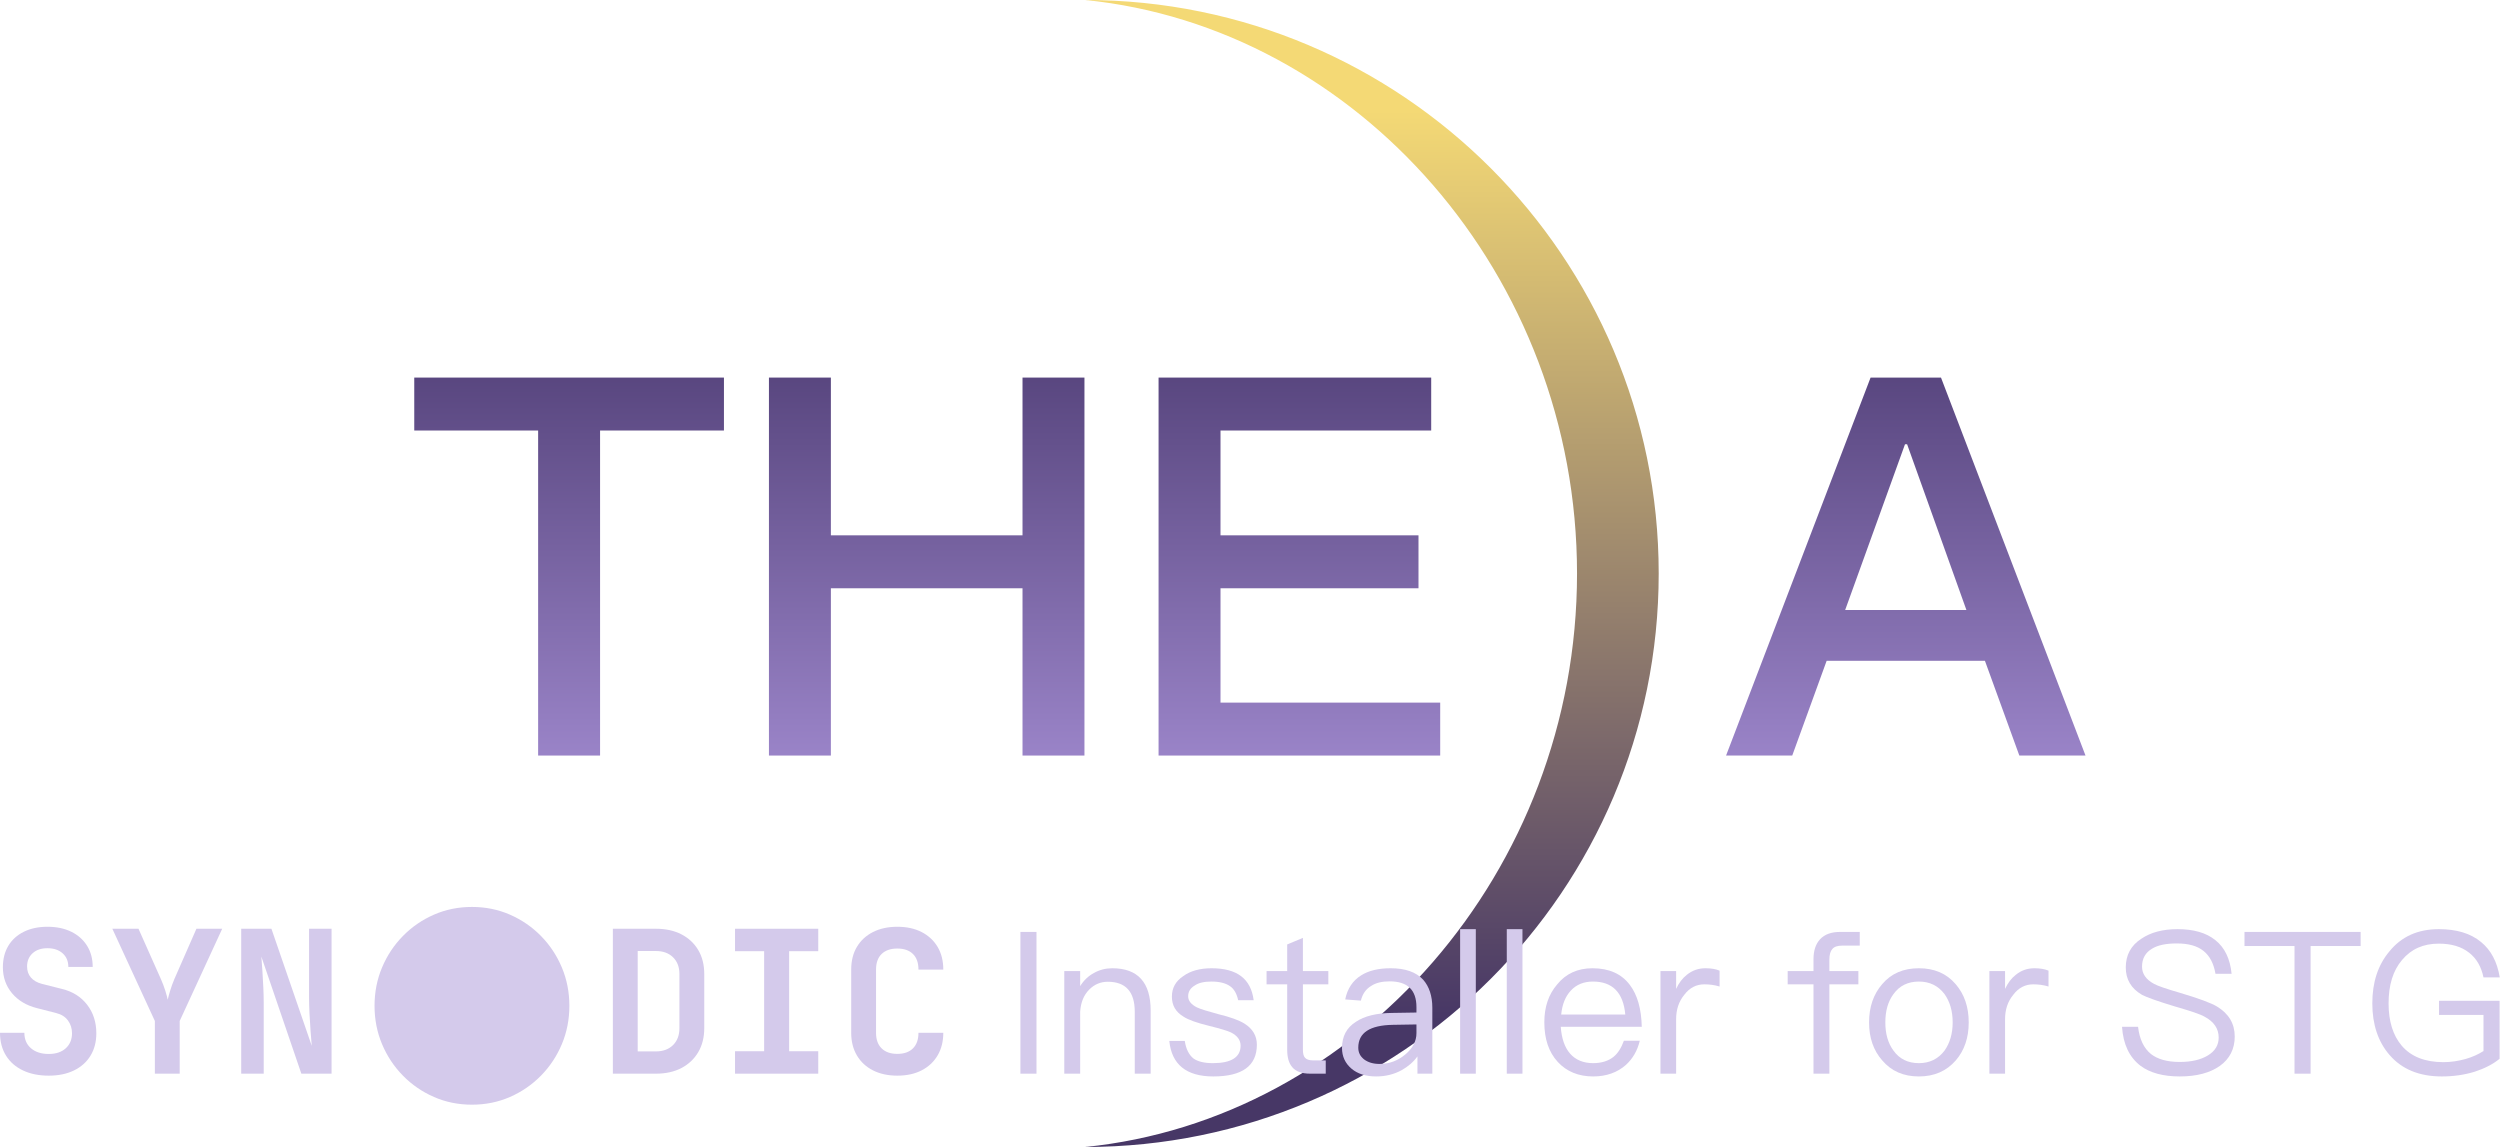
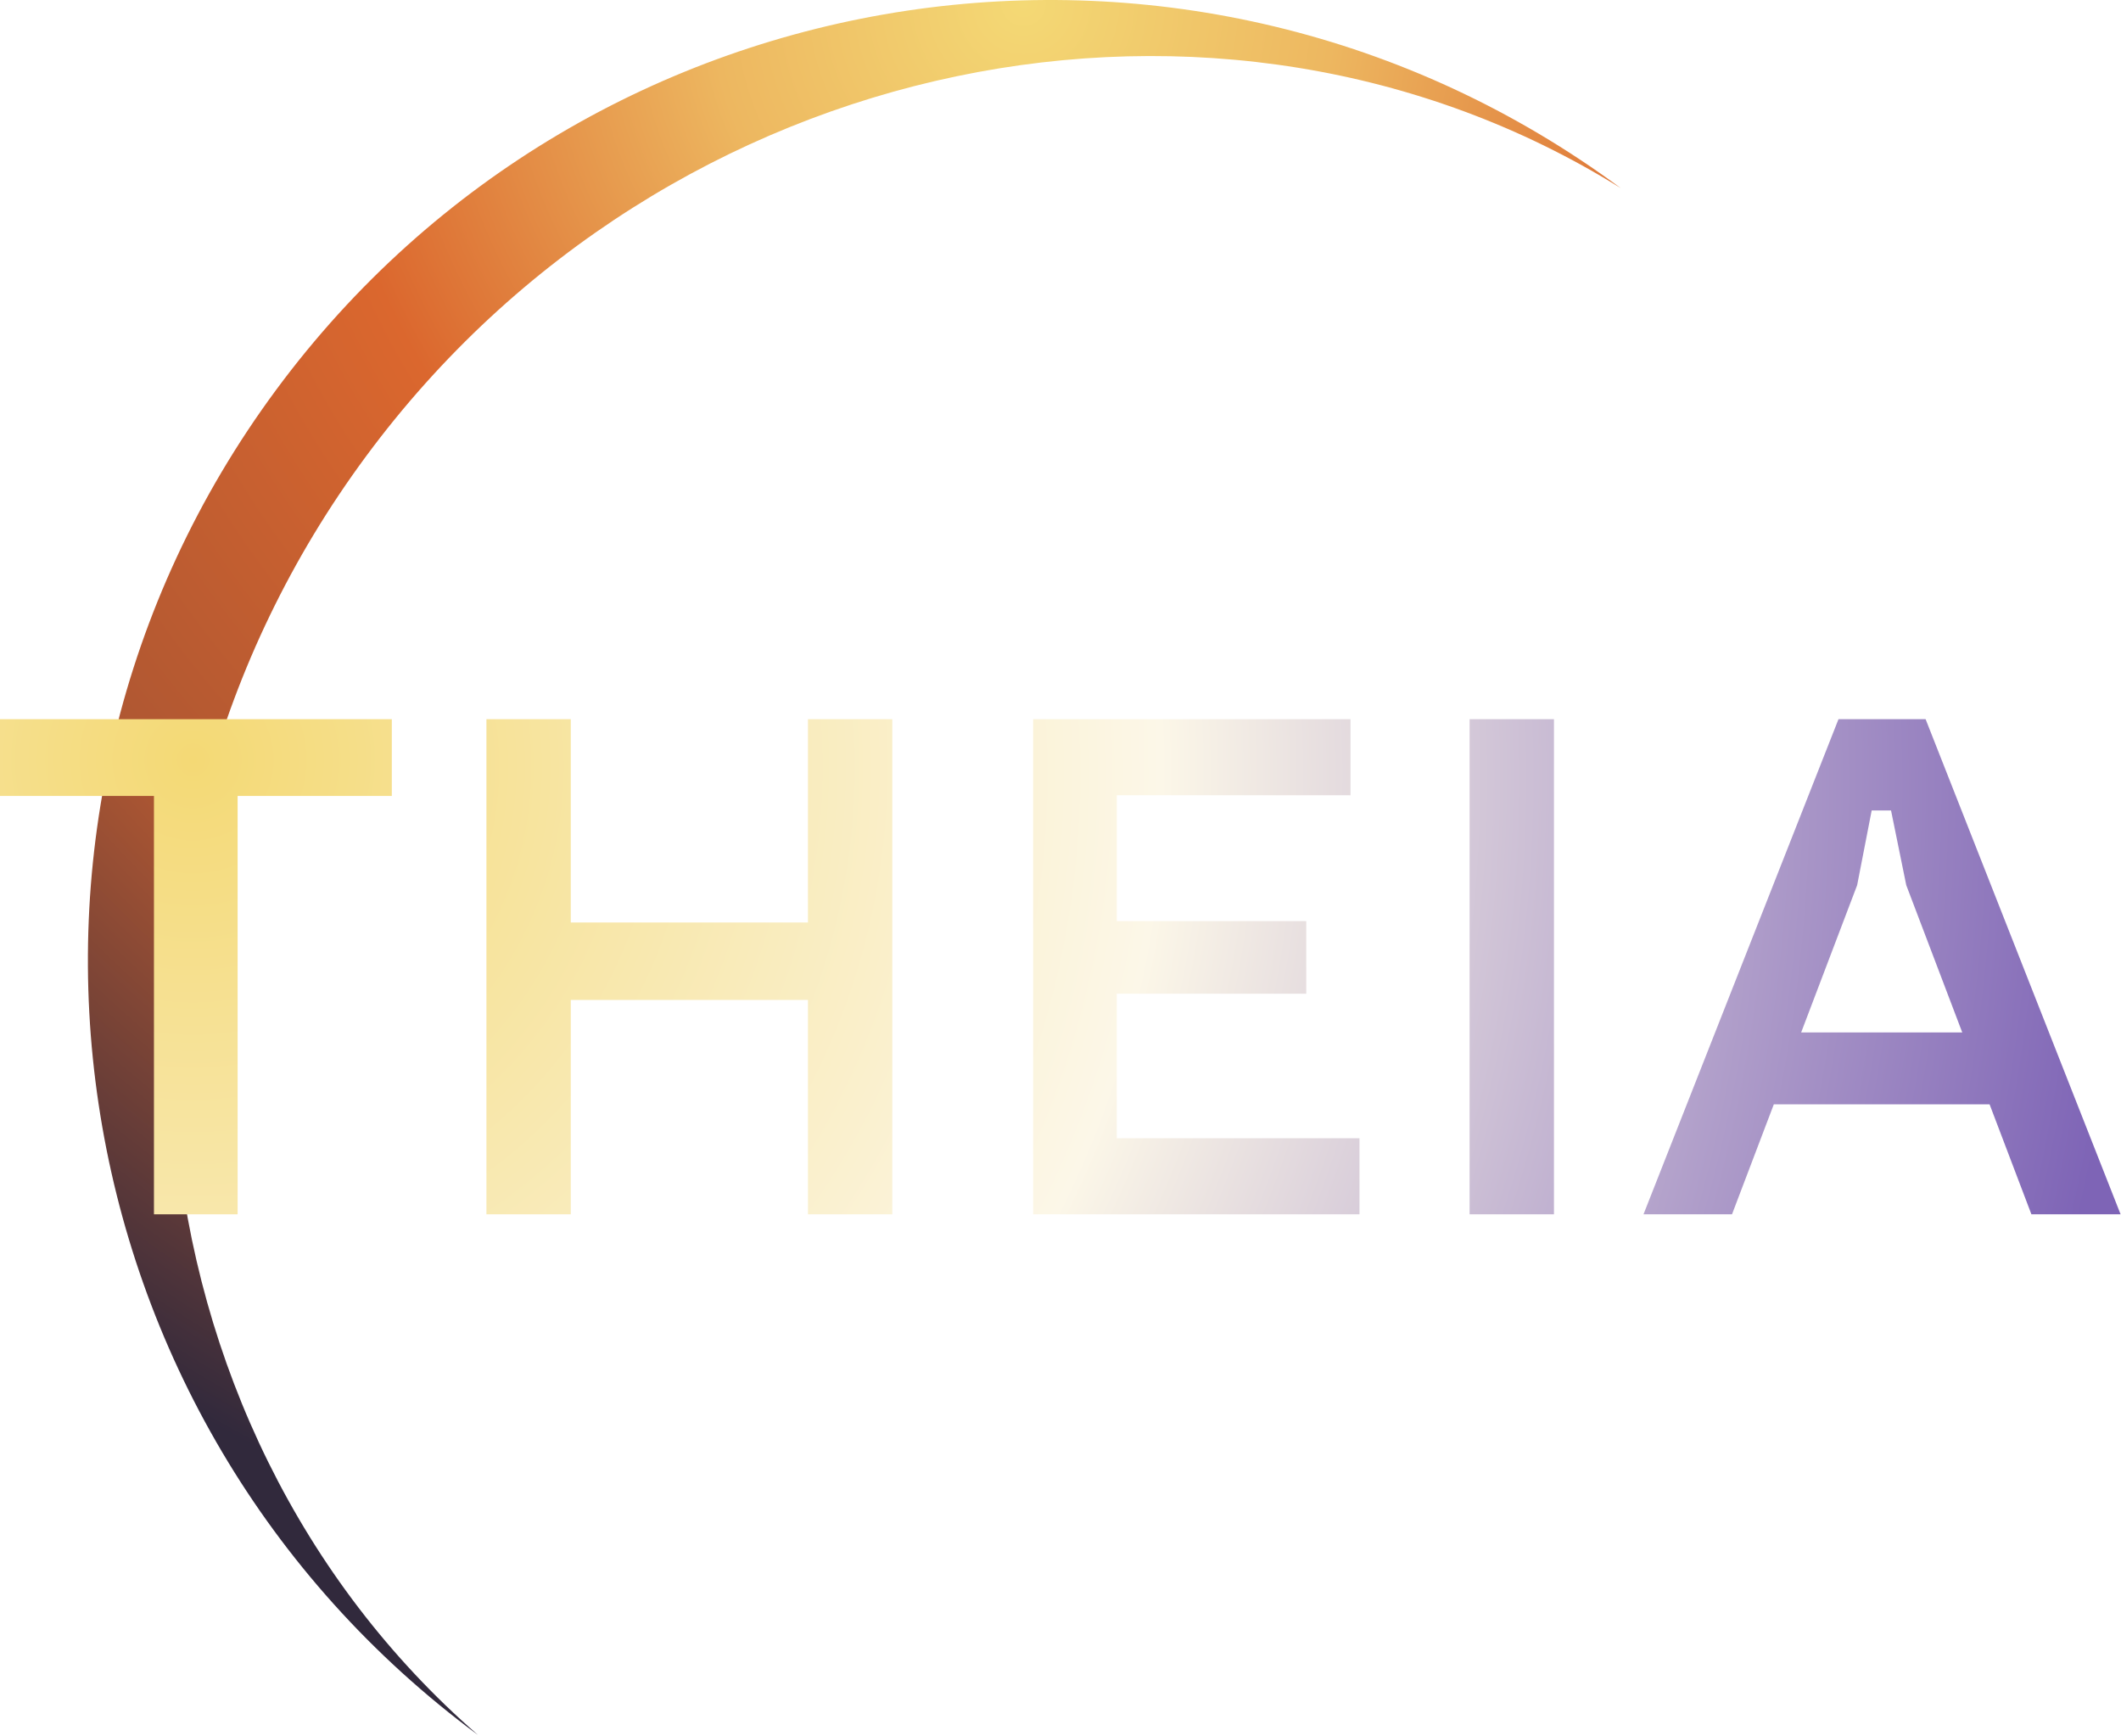
- <svg xmlns="http://www.w3.org/2000/svg" width="100%" height="100%" viewBox="0 0 1889 867" version="1.1" xml:space="preserve" style="fill-rule:evenodd;clip-rule:evenodd;stroke-linejoin:round;stroke-miterlimit:2;">
-   <g transform="matrix(4.16667,0,0,4.16667,-3055.59,-83.3333)">
-     <g id="THEIA-Label" transform="matrix(1,0,0,1,734.136,-23)">
-       <g transform="matrix(1,0,0,1,-119.096,31.4612)">
-         <path d="M193.424,80.01L193.424,89.61L215.888,89.61L215.888,148.554L227.12,148.554L227.12,89.61L249.584,89.61L249.584,80.01L193.424,80.01Z" style="fill:url(#_Linear1);fill-rule:nonzero;" />
-         <path d="M257.744,80.01L257.744,148.554L268.976,148.554L268.976,118.218L303.728,118.218L303.728,148.554L314.96,148.554L314.96,80.01L303.728,80.01L303.728,108.618L268.976,108.618L268.976,80.01L257.744,80.01Z" style="fill:url(#_Linear2);fill-rule:nonzero;" />
-         <path d="M328.4,80.01L328.4,148.554L379.472,148.554L379.472,138.954L339.632,138.954L339.632,118.218L375.536,118.218L375.536,108.618L339.632,108.618L339.632,89.61L377.84,89.61L377.84,80.01L328.4,80.01Z" style="fill:url(#_Linear3);fill-rule:nonzero;" />
-         <path d="M457.52,80.01L431.312,148.554L443.312,148.554L449.552,131.37L478.256,131.37L484.496,148.554L496.496,148.554L470.288,80.01L457.52,80.01ZM452.912,122.154L463.76,92.106L464.144,92.106L474.896,122.154L452.912,122.154Z" style="fill:url(#_Linear4);fill-rule:nonzero;" />
+ <svg xmlns="http://www.w3.org/2000/svg" width="100%" height="100%" viewBox="0 0 1227 1004" version="1.1" xml:space="preserve" style="fill-rule:evenodd;clip-rule:evenodd;stroke-linejoin:round;stroke-miterlimit:2;">
+   <g transform="matrix(4.16667,0,0,4.16667,-3390.82,-83.3333)">
+     <g transform="matrix(1,0,0,1,1,5)">
+       <g transform="matrix(0.596494,0.440755,-0.440755,0.596494,577.545,-227.057)">
+         <path d="M714,-78C626.205,-71.025 554.926,7.229 554.926,102C554.926,196.771 626.205,275.025 714,282C614.655,282 534,201.345 534,102C534,2.655 614.655,-78 714,-78Z" style="fill:url(#_Radial1);" />
      </g>
-       <g transform="matrix(-1,-1.22465e-16,1.22465e-16,-1,342,426)">
-         <path d="M146,175C96.775,179.937 56.811,224.838 56.811,279C56.811,333.162 96.775,378.063 146,383C88.601,383 42,336.399 42,279C42,221.601 88.601,175 146,175Z" style="fill:url(#_Linear5);" />
-       </g>
-       <g transform="matrix(1,0,0,1,-794.26,14.8085)">
-         <path d="M802.301,223.255C800.523,223.255 798.969,222.941 797.639,222.312C796.309,221.684 795.281,220.786 794.554,219.618C793.828,218.45 793.465,217.072 793.465,215.484L797.885,215.484C797.885,216.667 798.286,217.603 799.088,218.29C799.891,218.978 800.962,219.322 802.301,219.322C803.607,219.322 804.637,218.977 805.392,218.289C806.146,217.6 806.524,216.693 806.524,215.568C806.524,214.695 806.28,213.924 805.793,213.257C805.307,212.589 804.599,212.139 803.669,211.907L800.136,211.002C798.242,210.522 796.743,209.622 795.64,208.301C794.538,206.981 793.987,205.411 793.987,203.591C793.987,202.101 794.316,200.806 794.975,199.708C795.635,198.61 796.574,197.76 797.793,197.158C799.012,196.556 800.438,196.255 802.071,196.255C803.727,196.255 805.167,196.556 806.392,197.158C807.616,197.76 808.569,198.607 809.253,199.701C809.936,200.794 810.277,202.073 810.277,203.54L805.858,203.54C805.858,202.508 805.513,201.684 804.824,201.069C804.134,200.453 803.216,200.145 802.071,200.145C800.939,200.145 800.04,200.45 799.375,201.058C798.709,201.667 798.376,202.466 798.376,203.455C798.376,204.261 798.61,204.932 799.077,205.468C799.544,206.005 800.203,206.384 801.054,206.606L804.695,207.527C806.63,207.993 808.153,208.948 809.265,210.392C810.378,211.837 810.934,213.562 810.934,215.568C810.934,217.118 810.583,218.472 809.881,219.628C809.179,220.784 808.179,221.677 806.883,222.308C805.587,222.939 804.06,223.255 802.301,223.255Z" style="fill:rgb(212,202,235);fill-rule:nonzero;" />
-         <path d="M821.548,222.895L821.548,213.341L813.838,196.615L818.579,196.615L822.638,205.73C822.954,206.442 823.221,207.145 823.438,207.839C823.655,208.533 823.802,209.081 823.878,209.484C823.968,209.081 824.117,208.533 824.325,207.839C824.533,207.145 824.788,206.442 825.09,205.73L829.086,196.615L833.761,196.615L826.051,213.341L826.051,222.895L821.548,222.895Z" style="fill:rgb(212,202,235);fill-rule:nonzero;" />
-         <path d="M837.208,222.895L837.208,196.615L842.686,196.615L849.998,217.851C849.936,217.083 849.865,216.176 849.783,215.132C849.702,214.087 849.637,213.023 849.587,211.939C849.537,210.854 849.512,209.894 849.512,209.058L849.512,196.615L853.591,196.615L853.591,222.895L848.113,222.895L840.858,201.658C840.92,202.347 840.982,203.181 841.044,204.163C841.107,205.144 841.163,206.153 841.213,207.188C841.263,208.223 841.288,209.17 841.288,210.03L841.288,222.895L837.208,222.895Z" style="fill:rgb(212,202,235);fill-rule:nonzero;" />
-         <path d="M879.051,228.52C876.59,228.52 874.293,228.054 872.16,227.121C870.027,226.189 868.152,224.9 866.535,223.254C864.918,221.608 863.656,219.703 862.747,217.539C861.839,215.375 861.385,213.058 861.385,210.59C861.385,208.122 861.839,205.805 862.747,203.641C863.656,201.477 864.918,199.572 866.535,197.926C868.152,196.28 870.027,194.991 872.16,194.059C874.293,193.126 876.59,192.66 879.051,192.66C881.512,192.66 883.809,193.126 885.942,194.059C888.075,194.991 889.95,196.28 891.567,197.926C893.184,199.572 894.447,201.477 895.355,203.641C896.263,205.805 896.717,208.122 896.717,210.59C896.717,213.058 896.263,215.375 895.355,217.539C894.447,219.703 893.184,221.608 891.567,223.254C889.95,224.9 888.075,226.189 885.942,227.121C883.809,228.054 881.512,228.52 879.051,228.52Z" style="fill:rgb(212,202,235);fill-rule:nonzero;" />
-         <path d="M904.604,222.895L904.604,196.615L912.419,196.615C914.193,196.615 915.734,196.953 917.04,197.629C918.346,198.305 919.362,199.256 920.088,200.481C920.814,201.706 921.177,203.151 921.177,204.815L921.177,214.659C921.177,216.309 920.814,217.753 920.088,218.99C919.362,220.227 918.346,221.187 917.04,221.87C915.734,222.553 914.193,222.895 912.419,222.895L904.604,222.895ZM909.108,218.856L912.419,218.856C913.708,218.856 914.739,218.476 915.513,217.714C916.287,216.952 916.673,215.934 916.673,214.659L916.673,204.815C916.673,203.55 916.287,202.54 915.513,201.785C914.739,201.03 913.708,200.653 912.419,200.653L909.108,200.653L909.108,218.856Z" style="fill:rgb(212,202,235);fill-rule:nonzero;" />
-         <path d="M926.756,222.895L926.756,218.827L932.036,218.827L932.036,200.683L926.756,200.683L926.756,196.615L941.849,196.615L941.849,200.683L936.57,200.683L936.57,218.827L941.849,218.827L941.849,222.895L926.756,222.895Z" style="fill:rgb(212,202,235);fill-rule:nonzero;" />
-         <path d="M956.191,223.255C954.509,223.255 953.04,222.937 951.784,222.302C950.529,221.667 949.555,220.765 948.863,219.597C948.171,218.429 947.825,217.058 947.825,215.484L947.825,204.025C947.825,202.427 948.171,201.05 948.863,199.894C949.555,198.738 950.529,197.842 951.784,197.207C953.04,196.572 954.509,196.255 956.191,196.255C957.887,196.255 959.357,196.575 960.6,197.215C961.843,197.855 962.808,198.753 963.496,199.909C964.183,201.065 964.526,202.437 964.526,204.025L960.023,204.025C960.023,202.79 959.689,201.844 959.022,201.188C958.354,200.531 957.41,200.203 956.191,200.203C954.971,200.203 954.023,200.531 953.345,201.188C952.667,201.844 952.329,202.79 952.329,204.025L952.329,215.484C952.329,216.705 952.667,217.648 953.345,218.311C954.023,218.975 954.971,219.306 956.191,219.306C957.41,219.306 958.354,218.975 959.022,218.311C959.689,217.648 960.023,216.705 960.023,215.484L964.526,215.484C964.526,217.048 964.183,218.414 963.496,219.582C962.808,220.75 961.843,221.654 960.6,222.294C959.357,222.935 957.887,223.255 956.191,223.255Z" style="fill:rgb(212,202,235);fill-rule:nonzero;" />
-         <rect x="978.511" y="197.191" width="2.916" height="25.704" style="fill:rgb(212,202,235);fill-rule:nonzero;" />
-         <path d="M995.179,203.779C993.955,203.779 992.839,204.067 991.831,204.643C990.823,205.183 989.995,205.975 989.347,207.019L989.347,204.283L986.467,204.283L986.467,222.895L989.347,222.895L989.347,211.663C989.455,209.971 989.995,208.639 991.003,207.631C991.939,206.695 993.055,206.227 994.351,206.227C997.591,206.227 999.247,208.027 999.247,211.663L999.247,222.895L1002.13,222.895L1002.13,211.447C1002.13,206.335 999.787,203.779 995.179,203.779Z" style="fill:rgb(212,202,235);fill-rule:nonzero;" />
-         <path d="M1013.18,203.779C1011.09,203.779 1009.36,204.247 1008.07,205.183C1006.66,206.119 1005.98,207.343 1005.98,208.927C1005.98,210.511 1006.66,211.699 1008.1,212.563C1008.97,213.139 1010.51,213.679 1012.71,214.219C1014.73,214.723 1016.06,215.119 1016.67,215.407C1017.82,215.983 1018.44,216.775 1018.44,217.819C1018.44,219.907 1016.74,220.987 1013.43,220.987C1011.85,220.987 1010.66,220.699 1009.87,220.123C1009.08,219.475 1008.53,218.431 1008.32,216.955L1005.51,216.955C1005.94,221.239 1008.61,223.399 1013.5,223.399C1018.76,223.399 1021.39,221.455 1021.39,217.639C1021.39,216.019 1020.63,214.759 1019.15,213.823C1018.18,213.211 1016.6,212.635 1014.37,212.095C1012.5,211.591 1011.2,211.195 1010.51,210.871C1009.44,210.331 1008.93,209.647 1008.93,208.855C1008.93,208.027 1009.33,207.379 1010.12,206.911C1010.84,206.407 1011.85,206.191 1013.14,206.191C1014.62,206.191 1015.77,206.479 1016.56,207.055C1017.28,207.559 1017.75,208.423 1018,209.575L1020.81,209.575C1020.31,205.687 1017.79,203.779 1013.18,203.779Z" style="fill:rgb(212,202,235);fill-rule:nonzero;" />
-         <path d="M1029.74,198.271L1026.89,199.459L1026.89,204.283L1023.15,204.283L1023.15,206.695L1026.89,206.695L1026.89,218.539C1026.89,219.943 1027.18,220.987 1027.8,221.707C1028.44,222.499 1029.56,222.895 1031.07,222.895L1033.88,222.895L1033.88,220.483L1031.5,220.483C1030.86,220.483 1030.39,220.303 1030.13,220.015C1029.85,219.727 1029.74,219.223 1029.74,218.539L1029.74,206.695L1034.35,206.695L1034.35,204.283L1029.74,204.283L1029.74,198.271Z" style="fill:rgb(212,202,235);fill-rule:nonzero;" />
-         <path d="M1045.65,203.779C1043.42,203.779 1041.65,204.211 1040.29,205.075C1038.78,206.011 1037.8,207.487 1037.41,209.431L1040.25,209.647C1040.54,208.459 1041.15,207.559 1042.12,206.983C1042.99,206.407 1044.1,206.155 1045.47,206.155C1048.71,206.155 1050.33,207.703 1050.33,210.835L1050.33,211.807L1045.87,211.879C1043.06,211.915 1040.9,212.455 1039.39,213.463C1037.66,214.543 1036.83,216.127 1036.83,218.251C1036.83,219.763 1037.41,221.023 1038.56,221.995C1039.67,222.931 1041.15,223.399 1043.02,223.399C1044.75,223.399 1046.3,223.003 1047.67,222.247C1048.82,221.599 1049.79,220.771 1050.51,219.763L1050.51,222.895L1053.21,222.895L1053.21,210.943C1053.21,208.783 1052.63,207.091 1051.56,205.867C1050.26,204.463 1048.32,203.779 1045.65,203.779ZM1050.33,213.967L1050.33,215.551C1050.33,216.991 1049.65,218.287 1048.32,219.403C1046.95,220.555 1045.4,221.131 1043.63,221.131C1042.48,221.131 1041.55,220.843 1040.83,220.303C1040.11,219.727 1039.78,219.043 1039.78,218.179C1039.78,215.479 1041.87,214.111 1046.05,214.039L1050.33,213.967Z" style="fill:rgb(212,202,235);fill-rule:nonzero;" />
-         <rect x="1058.25" y="196.687" width="2.844" height="26.208" style="fill:rgb(212,202,235);fill-rule:nonzero;" />
-         <rect x="1066.71" y="196.687" width="2.844" height="26.208" style="fill:rgb(212,202,235);fill-rule:nonzero;" />
-         <path d="M1082.26,203.779C1079.56,203.779 1077.44,204.751 1075.86,206.695C1074.27,208.531 1073.52,210.835 1073.52,213.571C1073.52,216.595 1074.31,218.971 1075.96,220.771C1077.55,222.499 1079.71,223.399 1082.37,223.399C1084.78,223.399 1086.76,222.679 1088.31,221.311C1089.57,220.159 1090.4,218.719 1090.83,216.919L1087.95,216.919C1087.48,218.215 1086.87,219.187 1086.08,219.835C1085.14,220.591 1083.88,220.987 1082.37,220.987C1080.61,220.987 1079.2,220.411 1078.19,219.259C1077.19,218.107 1076.65,216.487 1076.5,214.399L1091.19,214.399C1091.12,211.159 1090.4,208.603 1089.03,206.803C1087.52,204.787 1085.25,203.779 1082.26,203.779ZM1082.34,206.191C1085.86,206.191 1087.84,208.171 1088.2,212.167L1076.58,212.167C1076.76,210.331 1077.33,208.891 1078.34,207.811C1079.35,206.731 1080.68,206.191 1082.34,206.191Z" style="fill:rgb(212,202,235);fill-rule:nonzero;" />
-         <path d="M1102.75,203.779C1101.45,203.779 1100.34,204.175 1099.36,204.967C1098.57,205.579 1097.92,206.443 1097.42,207.523L1097.42,204.283L1094.58,204.283L1094.58,222.895L1097.42,222.895L1097.42,213.031C1097.42,211.303 1097.89,209.827 1098.89,208.603C1099.87,207.307 1101.09,206.695 1102.53,206.695C1103.43,206.695 1104.37,206.803 1105.3,207.091L1105.3,204.211C1104.62,203.923 1103.76,203.779 1102.75,203.779Z" style="fill:rgb(212,202,235);fill-rule:nonzero;" />
-         <path d="M1127.15,197.191C1125.57,197.191 1124.35,197.623 1123.52,198.523C1122.73,199.387 1122.33,200.575 1122.33,202.159L1122.33,204.283L1117.65,204.283L1117.65,206.695L1122.33,206.695L1122.33,222.895L1125.21,222.895L1125.21,206.695L1130.47,206.695L1130.47,204.283L1125.21,204.283L1125.21,202.231C1125.21,201.331 1125.39,200.683 1125.75,200.287C1126.11,199.855 1126.72,199.675 1127.52,199.675L1130.72,199.675L1130.72,197.191L1127.15,197.191Z" style="fill:rgb(212,202,235);fill-rule:nonzero;" />
-         <path d="M1141.45,203.779C1138.64,203.779 1136.44,204.715 1134.79,206.659C1133.2,208.495 1132.41,210.799 1132.41,213.607C1132.41,216.379 1133.2,218.683 1134.79,220.483C1136.44,222.427 1138.64,223.399 1141.45,223.399C1144.22,223.399 1146.45,222.427 1148.14,220.483C1149.69,218.683 1150.48,216.379 1150.48,213.607C1150.48,210.799 1149.69,208.495 1148.11,206.659C1146.45,204.715 1144.22,203.779 1141.45,203.779ZM1141.45,206.191C1143.39,206.191 1144.94,206.947 1146.09,208.459C1147.06,209.827 1147.57,211.519 1147.57,213.607C1147.57,215.623 1147.06,217.351 1146.09,218.719C1144.94,220.231 1143.39,220.987 1141.45,220.987C1139.47,220.987 1137.92,220.231 1136.84,218.719C1135.83,217.351 1135.36,215.659 1135.36,213.607C1135.36,211.519 1135.83,209.827 1136.84,208.459C1137.92,206.947 1139.47,206.191 1141.45,206.191Z" style="fill:rgb(212,202,235);fill-rule:nonzero;" />
-         <path d="M1162.4,203.779C1161.1,203.779 1159.99,204.175 1159.02,204.967C1158.22,205.579 1157.58,206.443 1157.07,207.523L1157.07,204.283L1154.23,204.283L1154.23,222.895L1157.07,222.895L1157.07,213.031C1157.07,211.303 1157.54,209.827 1158.55,208.603C1159.52,207.307 1160.74,206.695 1162.18,206.695C1163.08,206.695 1164.02,206.803 1164.95,207.091L1164.95,204.211C1164.27,203.923 1163.41,203.779 1162.4,203.779Z" style="fill:rgb(212,202,235);fill-rule:nonzero;" />
-         <path d="M1188.36,196.687C1185.69,196.687 1183.5,197.263 1181.8,198.415C1179.89,199.639 1178.96,201.403 1178.96,203.635C1178.96,205.795 1179.93,207.451 1181.91,208.603C1182.74,209.035 1184.72,209.755 1187.82,210.691C1190.69,211.519 1192.53,212.131 1193.25,212.563C1194.94,213.463 1195.81,214.723 1195.81,216.343C1195.81,217.711 1195.16,218.791 1193.86,219.583C1192.57,220.375 1190.84,220.771 1188.75,220.771C1186.45,220.771 1184.72,220.267 1183.53,219.331C1182.24,218.287 1181.44,216.631 1181.19,214.399L1178.28,214.399C1178.49,217.567 1179.61,219.907 1181.62,221.455C1183.35,222.751 1185.73,223.399 1188.75,223.399C1191.81,223.399 1194.22,222.751 1196.02,221.491C1197.82,220.195 1198.72,218.395 1198.72,216.163C1198.72,213.823 1197.64,212.023 1195.52,210.727C1194.44,210.079 1192.21,209.251 1188.82,208.243C1186.34,207.523 1184.76,206.983 1184.11,206.623C1182.63,205.831 1181.91,204.787 1181.91,203.491C1181.91,202.015 1182.52,200.935 1183.75,200.215C1184.83,199.567 1186.3,199.279 1188.21,199.279C1190.3,199.279 1191.92,199.711 1193.07,200.647C1194.19,201.547 1194.91,202.915 1195.23,204.787L1198.15,204.787C1197.89,202.087 1196.92,200.035 1195.19,198.667C1193.54,197.335 1191.24,196.687 1188.36,196.687Z" style="fill:rgb(212,202,235);fill-rule:nonzero;" />
-         <path d="M1200.49,197.191L1200.49,199.747L1209.56,199.747L1209.56,222.895L1212.48,222.895L1212.48,199.747L1221.55,199.747L1221.55,197.191L1200.49,197.191Z" style="fill:rgb(212,202,235);fill-rule:nonzero;" />
-         <path d="M1235.73,196.687C1231.95,196.687 1228.96,198.019 1226.77,200.719C1224.68,203.203 1223.67,206.335 1223.67,210.151C1223.67,213.967 1224.71,217.099 1226.8,219.511C1229.04,222.103 1232.2,223.399 1236.27,223.399C1238.39,223.399 1240.38,223.111 1242.25,222.535C1244.01,221.959 1245.52,221.203 1246.75,220.195L1246.75,209.683L1235.77,209.683L1235.77,212.239L1243.83,212.239L1243.83,218.791C1242.93,219.367 1241.85,219.871 1240.59,220.231C1239.3,220.591 1237.96,220.807 1236.56,220.807C1233.21,220.807 1230.69,219.799 1229,217.819C1227.41,215.947 1226.62,213.391 1226.62,210.151C1226.62,206.839 1227.41,204.211 1229.07,202.267C1230.73,200.287 1232.92,199.315 1235.73,199.315C1238,199.315 1239.84,199.855 1241.24,200.971C1242.57,202.015 1243.43,203.491 1243.83,205.435L1246.78,205.435C1246.32,202.627 1245.2,200.503 1243.4,199.027C1241.49,197.443 1238.93,196.687 1235.73,196.687Z" style="fill:rgb(212,202,235);fill-rule:nonzero;" />
+     </g>
+     <g transform="matrix(1,0,0,1,1,5)">
+       <g transform="matrix(1,0,0,1,44.9689,31.8549)">
+         <g transform="matrix(96,0,0,96,764.435,151.723)">
+           <path d="M0.258,-0L0.258,-0.665L0.379,-0.665L0.379,-0L0.258,-0ZM0.035,-0.605L0.035,-0.716L0.602,-0.716L0.602,-0.605L0.035,-0.605Z" style="fill:url(#_Radial2);fill-rule:nonzero;" />
+         </g>
+         <g transform="matrix(96,0,0,96,825.571,151.723)">
+           <path d="M0.567,-0L0.567,-0.716L0.689,-0.716L0.689,-0L0.567,-0ZM0.102,-0L0.102,-0.716L0.224,-0.716L0.224,-0L0.102,-0ZM0.176,-0.31L0.176,-0.422L0.625,-0.422L0.625,-0.31L0.176,-0.31Z" style="fill:url(#_Radial3);fill-rule:nonzero;" />
+         </g>
+         <g transform="matrix(96,0,0,96,901.475,151.723)">
+           <path d="M0.102,-0L0.102,-0.716L0.561,-0.716L0.561,-0.606L0.223,-0.606L0.223,-0.11L0.574,-0.11L0.574,-0L0.102,-0ZM0.179,-0.319L0.179,-0.424L0.497,-0.424L0.497,-0.319L0.179,-0.319Z" style="fill:url(#_Radial4);fill-rule:nonzero;" />
+         </g>
+         <g transform="matrix(96,0,0,96,962.075,151.723)">
+           <rect x="0.102" y="-0.716" width="0.122" height="0.716" style="fill:url(#_Radial5);fill-rule:nonzero;" />
+         </g>
+         <g transform="matrix(96,0,0,96,993.323,151.723)">
+           <path d="M0.028,-0L0.31,-0.716L0.436,-0.716L0.718,-0L0.589,-0L0.408,-0.476L0.386,-0.584L0.358,-0.584L0.337,-0.476L0.156,-0L0.028,-0ZM0.154,-0.159L0.189,-0.263L0.551,-0.263L0.588,-0.159L0.154,-0.159Z" style="fill:url(#_Radial6);fill-rule:nonzero;" />
+         </g>
      </g>
    </g>
  </g>
  <defs>
-     <linearGradient id="_Linear1" x1="0" y1="0" x2="1" y2="0" gradientUnits="userSpaceOnUse" gradientTransform="matrix(6.49063e-15,-106,106,6.49063e-15,317.453,160.539)">
-       <stop offset="0" style="stop-color:rgb(165,142,212);stop-opacity:1" />
-       <stop offset="1" style="stop-color:rgb(65,48,101);stop-opacity:1" />
-     </linearGradient>
-     <linearGradient id="_Linear2" x1="0" y1="0" x2="1" y2="0" gradientUnits="userSpaceOnUse" gradientTransform="matrix(6.49063e-15,-106,106,6.49063e-15,317.453,160.539)">
-       <stop offset="0" style="stop-color:rgb(165,142,212);stop-opacity:1" />
-       <stop offset="1" style="stop-color:rgb(65,48,101);stop-opacity:1" />
-     </linearGradient>
-     <linearGradient id="_Linear3" x1="0" y1="0" x2="1" y2="0" gradientUnits="userSpaceOnUse" gradientTransform="matrix(6.49063e-15,-106,106,6.49063e-15,317.453,160.539)">
-       <stop offset="0" style="stop-color:rgb(165,142,212);stop-opacity:1" />
-       <stop offset="1" style="stop-color:rgb(65,48,101);stop-opacity:1" />
-     </linearGradient>
-     <linearGradient id="_Linear4" x1="0" y1="0" x2="1" y2="0" gradientUnits="userSpaceOnUse" gradientTransform="matrix(6.49063e-15,-106,106,6.49063e-15,317.453,160.539)">
-       <stop offset="0" style="stop-color:rgb(165,142,212);stop-opacity:1" />
-       <stop offset="1" style="stop-color:rgb(65,48,101);stop-opacity:1" />
-     </linearGradient>
-     <linearGradient id="_Linear5" x1="0" y1="0" x2="1" y2="0" gradientUnits="userSpaceOnUse" gradientTransform="matrix(-3.031e-14,-165,165,-3.031e-14,40.6719,363)">
+     <radialGradient id="_Radial1" cx="0" cy="0" r="1" gradientUnits="userSpaceOnUse" gradientTransform="matrix(182.69,247.243,-247.243,182.69,603.264,-39.9581)">
      <stop offset="0" style="stop-color:rgb(244,217,117);stop-opacity:1" />
-       <stop offset="1" style="stop-color:rgb(71,55,102);stop-opacity:1" />
-     </linearGradient>
+       <stop offset="0.19" style="stop-color:rgb(237,183,96);stop-opacity:1" />
+       <stop offset="0.43" style="stop-color:rgb(219,103,46);stop-opacity:1" />
+       <stop offset="0.71" style="stop-color:rgb(175,87,50);stop-opacity:1" />
+       <stop offset="1" style="stop-color:rgb(49,41,60);stop-opacity:1" />
+     </radialGradient>
+     <radialGradient id="_Radial2" cx="0" cy="0" r="1" gradientUnits="userSpaceOnUse" gradientTransform="matrix(2.72917,0.625,-0.625,2.72917,0.318714,-0.656413)">
+       <stop offset="0" style="stop-color:rgb(244,217,117);stop-opacity:1" />
+       <stop offset="0.5" style="stop-color:rgb(252,247,232);stop-opacity:1" />
+       <stop offset="1" style="stop-color:rgb(126,100,182);stop-opacity:1" />
+     </radialGradient>
+     <radialGradient id="_Radial3" cx="0" cy="0" r="1" gradientUnits="userSpaceOnUse" gradientTransform="matrix(2.72917,0.625,-0.625,2.72917,-0.318121,-0.656413)">
+       <stop offset="0" style="stop-color:rgb(244,217,117);stop-opacity:1" />
+       <stop offset="0.5" style="stop-color:rgb(252,247,232);stop-opacity:1" />
+       <stop offset="1" style="stop-color:rgb(126,100,182);stop-opacity:1" />
+     </radialGradient>
+     <radialGradient id="_Radial4" cx="0" cy="0" r="1" gradientUnits="userSpaceOnUse" gradientTransform="matrix(2.72917,0.625,-0.625,2.72917,-1.10879,-0.656413)">
+       <stop offset="0" style="stop-color:rgb(244,217,117);stop-opacity:1" />
+       <stop offset="0.5" style="stop-color:rgb(252,247,232);stop-opacity:1" />
+       <stop offset="1" style="stop-color:rgb(126,100,182);stop-opacity:1" />
+     </radialGradient>
+     <radialGradient id="_Radial5" cx="0" cy="0" r="1" gradientUnits="userSpaceOnUse" gradientTransform="matrix(2.72917,0.625,-0.625,2.72917,-1.74004,-0.656413)">
+       <stop offset="0" style="stop-color:rgb(244,217,117);stop-opacity:1" />
+       <stop offset="0.5" style="stop-color:rgb(252,247,232);stop-opacity:1" />
+       <stop offset="1" style="stop-color:rgb(126,100,182);stop-opacity:1" />
+     </radialGradient>
+     <radialGradient id="_Radial6" cx="0" cy="0" r="1" gradientUnits="userSpaceOnUse" gradientTransform="matrix(2.72917,0.625,-0.625,2.72917,-2.06554,-0.656413)">
+       <stop offset="0" style="stop-color:rgb(244,217,117);stop-opacity:1" />
+       <stop offset="0.5" style="stop-color:rgb(252,247,232);stop-opacity:1" />
+       <stop offset="1" style="stop-color:rgb(126,100,182);stop-opacity:1" />
+     </radialGradient>
  </defs>
</svg>
